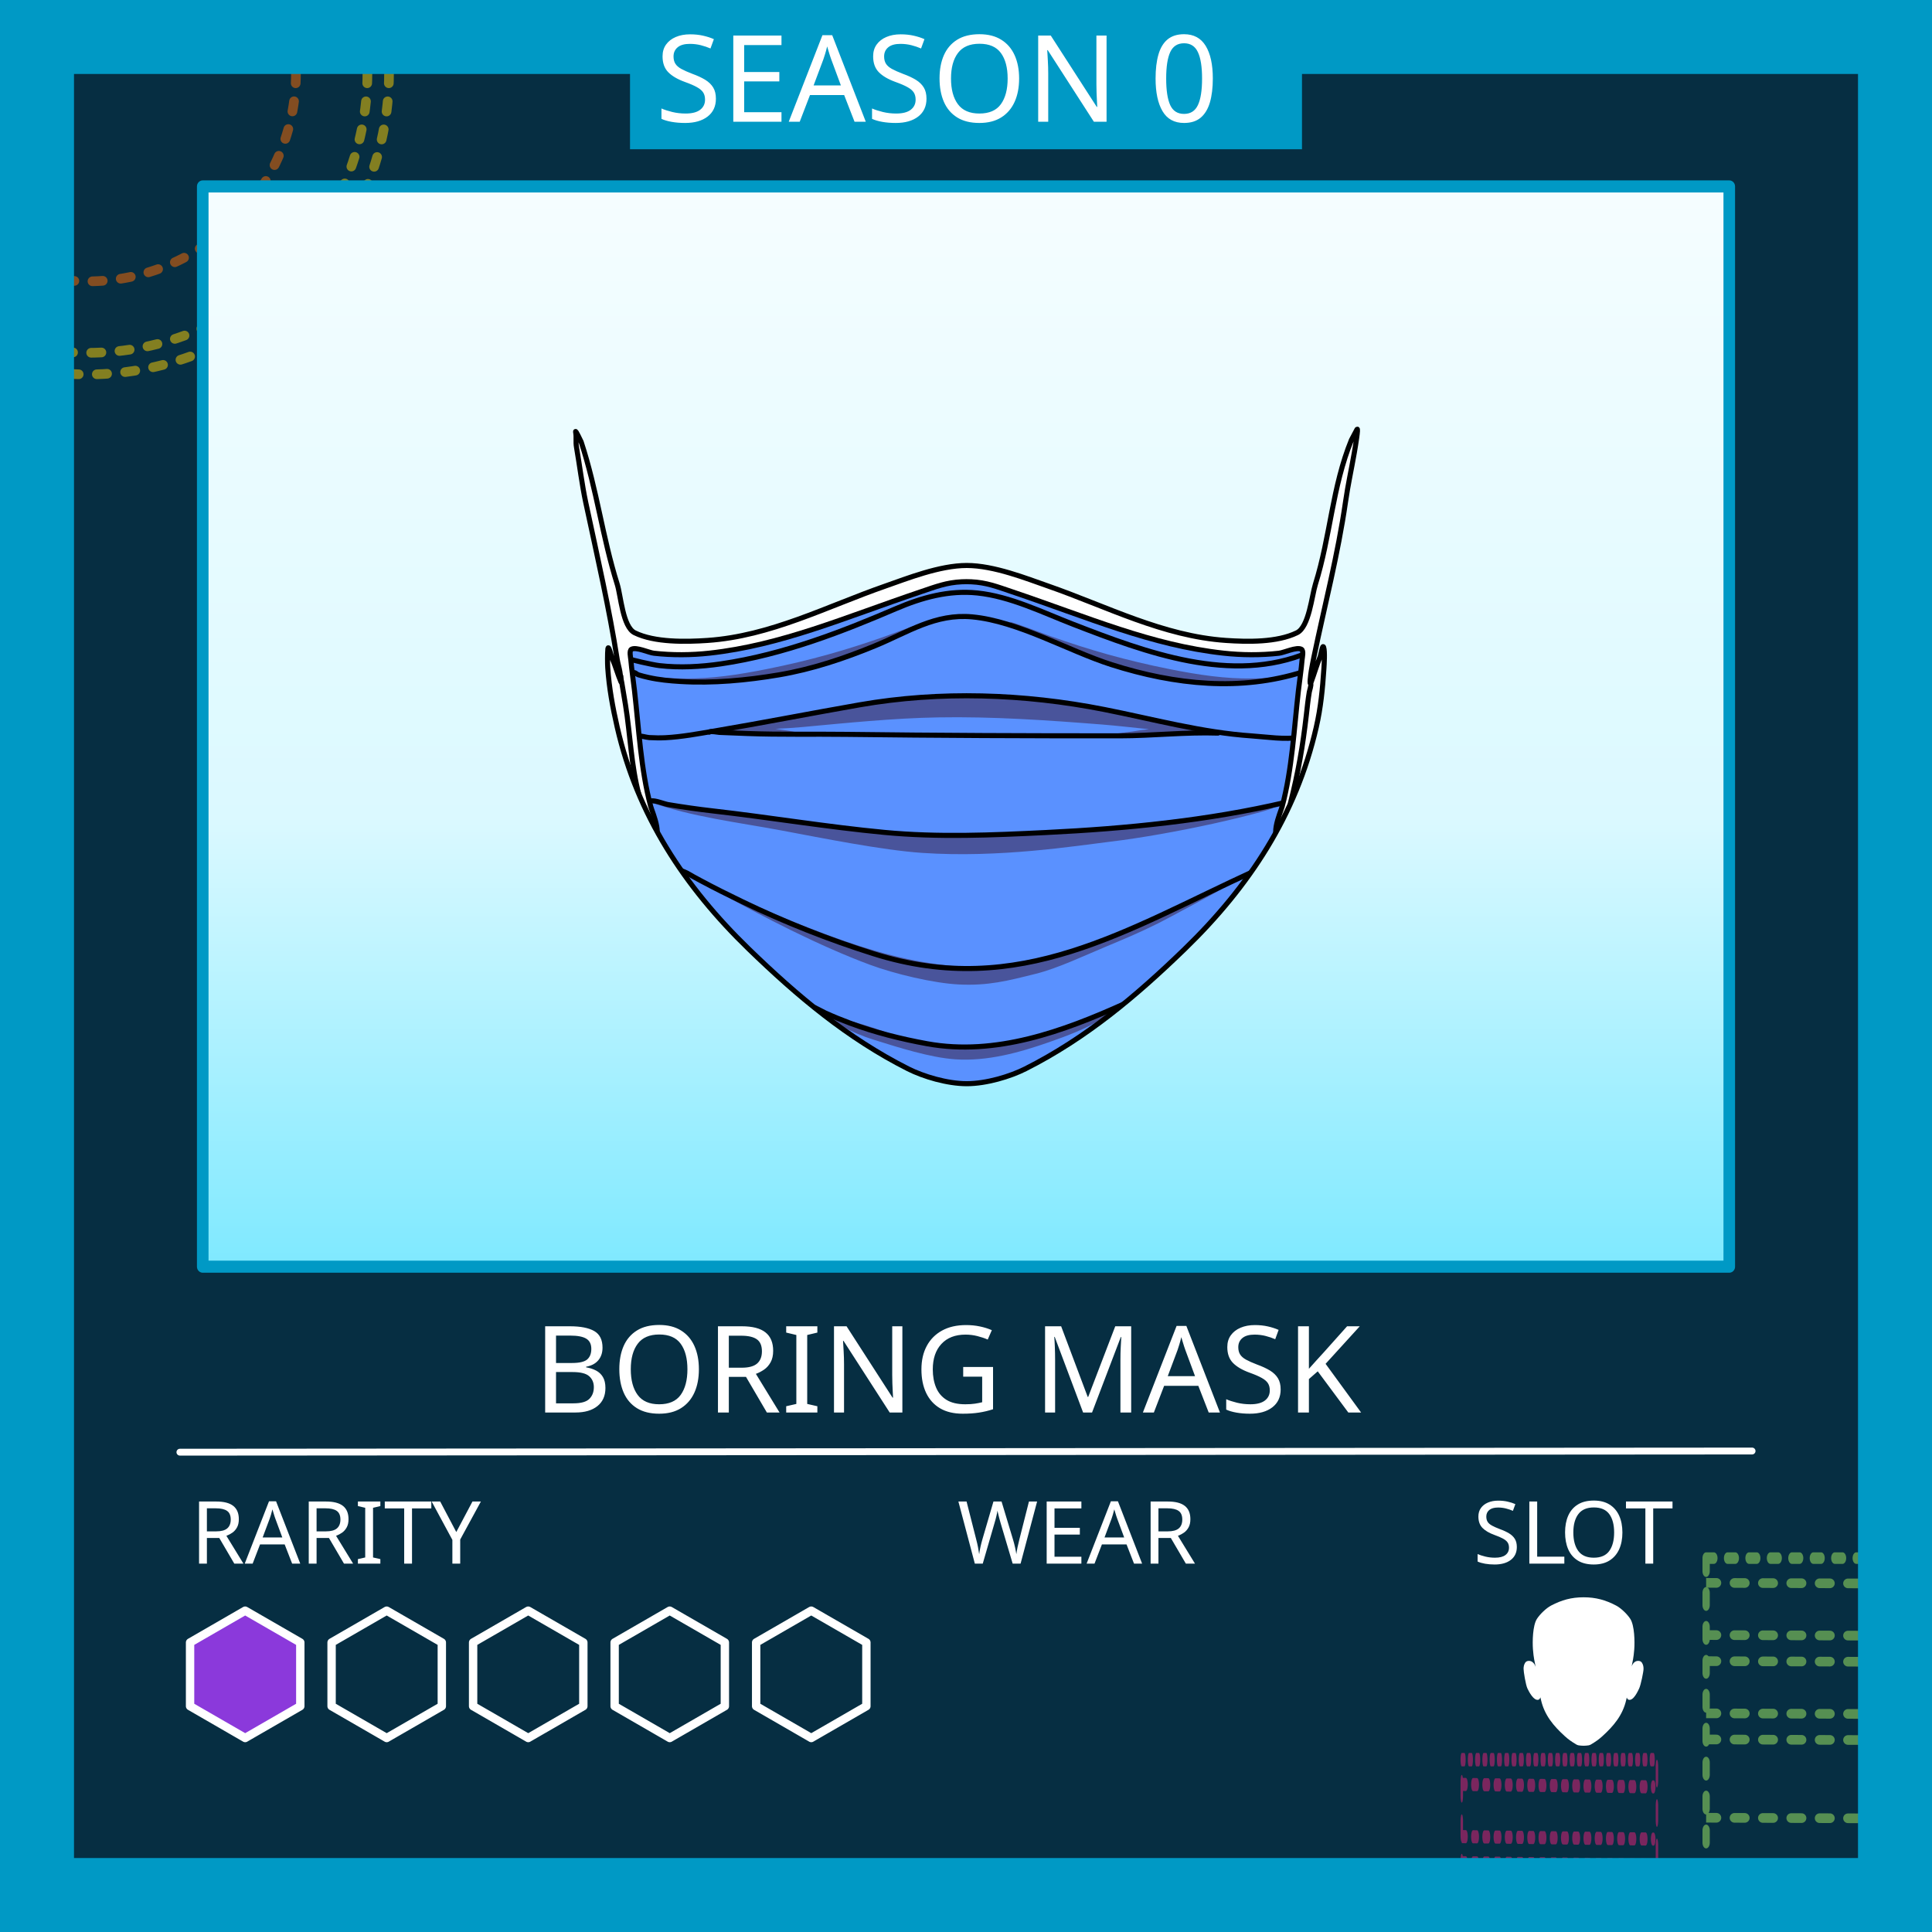
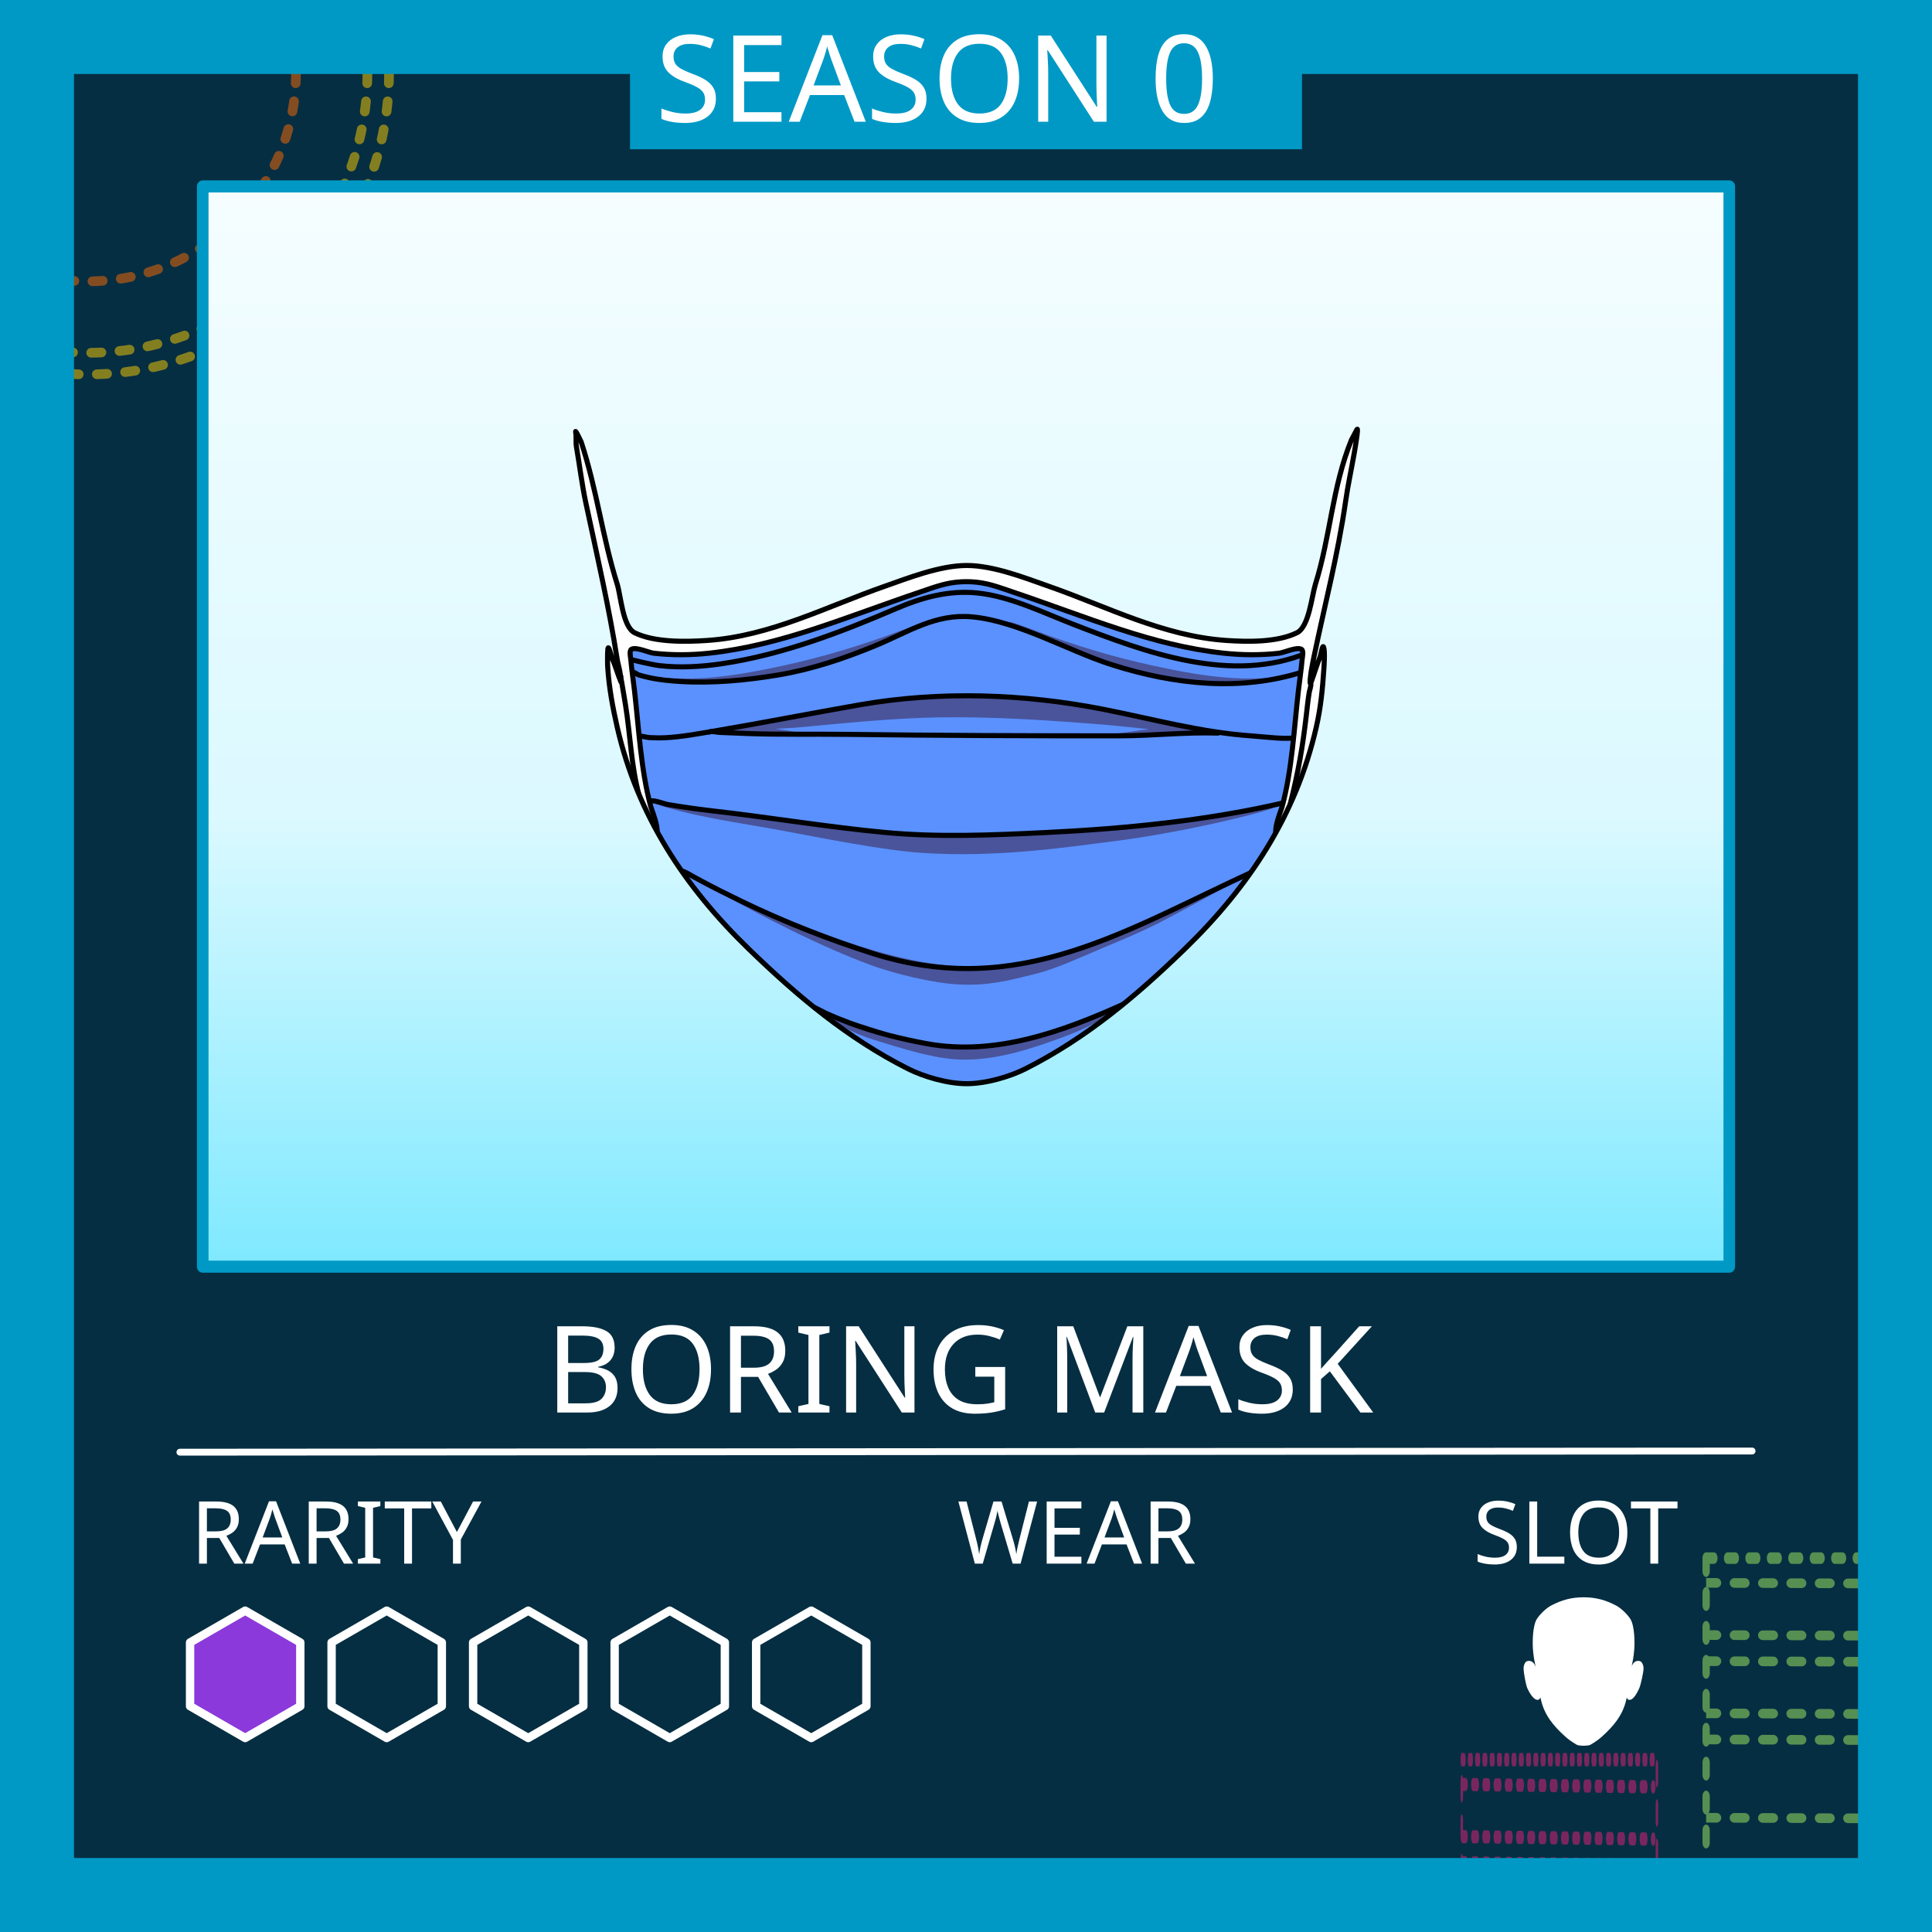
<svg xmlns="http://www.w3.org/2000/svg" width="800px" height="800px" viewBox="0 0 800 800" version="2.0" style="fill-rule: evenodd; clip-rule: evenodd; stroke-linecap: round; stroke-linejoin: round; stroke-miterlimit: 1.5">
  <g id="normal-card">
    <rect id="bg" x="-48.418" y="-9.957" width="931.967" height="871.066" style="fill: rgb(6, 46, 66)" />
    <g id="rectangles" transform="matrix(1,0,0,1,49.4291,64.1339)">
      <g opacity="0.5">
        <g transform="matrix(0.660629,0,0,1.04551,351.522,-81.058)">
          <rect x="462.47" y="633.282" width="419.335" height="322.449" style="fill: none" />
          <clipPath id="_clip1_card_template">
            <rect x="462.47" y="633.282" width="419.335" height="322.449" />
          </clipPath>
          <g clip-path="url(#_clip1_card_template)">
            <g transform="matrix(1.51371,0,0,0.956468,-452.99,37.369)">
              <path d="M604.78,633.282L877.032,634.306" style="fill: none; stroke: rgb(166, 240, 98); stroke-width: 4px; stroke-dasharray: 4.25, 7.5, 0, 0" />
            </g>
            <g transform="matrix(1.51371,0,0,0.956468,-452.99,58.0423)">
              <path d="M604.78,633.282L877.032,634.306" style="fill: none; stroke: rgb(166, 240, 98); stroke-width: 4px; stroke-dasharray: 4.25, 7.5, 0, 0" />
            </g>
            <g transform="matrix(1.51371,0,0,0.956468,-452.99,68.3789)">
              <path d="M604.78,633.282L877.032,634.306" style="fill: none; stroke: rgb(166, 240, 98); stroke-width: 4px; stroke-dasharray: 4.25, 7.5, 0, 0" />
            </g>
            <g transform="matrix(1.51371,0,0,0.956468,-452.99,89.0522)">
              <path d="M604.78,633.282L877.032,634.306" style="fill: none; stroke: rgb(166, 240, 98); stroke-width: 4px; stroke-dasharray: 4.25, 7.5, 0, 0" />
            </g>
            <g transform="matrix(1.51371,0,0,0.956468,-452.99,99.3888)">
              <path d="M604.78,633.282L877.032,634.306" style="fill: none; stroke: rgb(166, 240, 98); stroke-width: 4px; stroke-dasharray: 4.25, 7.5, 0, 0" />
            </g>
            <g transform="matrix(1.51371,0,0,0.956468,-452.99,130.399)">
              <path d="M604.78,633.282L877.032,634.306" style="fill: none; stroke: rgb(166, 240, 98); stroke-width: 4px; stroke-dasharray: 4.25, 7.5, 0, 0" />
            </g>
            <g transform="matrix(1.51371,0,0,0.956468,-452.99,151.072)">
              <path d="M604.78,633.282L877.032,634.306" style="fill: none; stroke: rgb(166, 240, 98); stroke-width: 4px; stroke-dasharray: 4.25, 7.5, 0, 0" />
            </g>
            <g transform="matrix(1.51371,0,0,0.956468,-452.99,171.745)">
              <path d="M604.78,633.282L877.032,634.306" style="fill: none; stroke: rgb(166, 240, 98); stroke-width: 4px; stroke-dasharray: 4.25, 7.5, 0, 0" />
            </g>
          </g>
          <rect x="462.47" y="633.282" width="419.335" height="322.449" style="fill: none; stroke: rgb(166, 240, 98); stroke-width: 4.57px; stroke-dasharray: 4.86, 8.58, 0, 0" />
        </g>
        <g transform="matrix(0.192707,0,0,1.04551,466.744,2.40586)">
          <rect x="462.47" y="633.282" width="419.335" height="322.449" style="fill: none" />
          <clipPath id="_clip2_card_template">
            <rect x="462.47" y="633.282" width="419.335" height="322.449" />
          </clipPath>
          <g clip-path="url(#_clip2_card_template)">
            <g transform="matrix(1.51371,0,0,0.956468,-452.99,37.369)">
              <path d="M604.78,633.282L877.032,634.306" style="fill: none; stroke: rgb(237, 30, 121); stroke-width: 5.43px; stroke-dasharray: 5.77, 10.18, 0, 0" />
            </g>
            <g transform="matrix(1.51371,0,0,0.956468,-452.99,58.0423)">
              <path d="M604.78,633.282L877.032,634.306" style="fill: none; stroke: rgb(237, 30, 121); stroke-width: 5.43px; stroke-dasharray: 5.77, 10.18, 0, 0" />
            </g>
            <g transform="matrix(1.51371,0,0,0.956468,-452.99,68.3789)">
              <path d="M604.78,633.282L877.032,634.306" style="fill: none; stroke: rgb(237, 30, 121); stroke-width: 5.43px; stroke-dasharray: 5.77, 10.18, 0, 0" />
            </g>
            <g transform="matrix(1.51371,0,0,0.956468,-452.99,89.0522)">
              <path d="M604.78,633.282L877.032,634.306" style="fill: none; stroke: rgb(237, 30, 121); stroke-width: 5.43px; stroke-dasharray: 5.77, 10.18, 0, 0" />
            </g>
          </g>
          <rect x="462.47" y="633.282" width="419.335" height="322.449" style="fill: none; stroke: rgb(237, 30, 121); stroke-width: 5.32px; stroke-dasharray: 5.65, 9.98, 0, 0" />
        </g>
      </g>
    </g>
    <g id="circles" opacity="0.5">
      <g transform="matrix(1,0,0,1,-118.853,-94.5905)">
        <circle cx="155.124" cy="124.814" r="124.814" style="fill: none; stroke: rgb(255, 207, 0); stroke-width: 4px; stroke-dasharray: 4.25, 7.5, 0, 0" />
      </g>
      <g transform="matrix(0.928318,0,0,0.928318,-107.734,-85.6437)">
        <circle cx="155.124" cy="124.814" r="124.814" style="fill: none; stroke: rgb(255, 207, 0); stroke-width: 4.31px; stroke-dasharray: 4.58, 8.08, 0, 0" />
      </g>
      <g transform="matrix(0.691272,0,0,0.691272,-70.9623,-56.0571)">
        <circle cx="155.124" cy="124.814" r="124.814" style="fill: none; stroke: rgb(255, 108, 0); stroke-width: 5.79px; stroke-dasharray: 6.15, 10.85, 0, 0" />
      </g>
    </g>
    <g id="rarity-bars" transform="matrix(0.86723,0,0,0.86723,10.4494,88.5493)">
      <g id="rarity-bars-fill">
        <g transform="matrix(0.114833,0,0,0.114833,59.0756,653.445)">
          <path d="M400,117.517L629.266,249.774L629.266,514.685L400.192,646.941L400.192,647.052L400.096,646.997L400,647.052L400,646.941L170.925,514.685L170.925,249.774L400,117.517Z" style="fill: rgb(139, 57, 219)" />
        </g>
        <g transform="matrix(0.114833,0,0,0.114833,126.648,653.445)">
                    
                </g>
        <g transform="matrix(0.114833,0,0,0.114833,194.22,653.445)">
                    
                </g>
        <g transform="matrix(0.114833,0,0,0.114833,261.792,653.445)">
                    
                </g>
        <g transform="matrix(0.114833,0,0,0.114833,329.364,653.445)">
                    
                </g>
      </g>
      <g id="rarity-bars-stroke">
        <g transform="matrix(0.114833,0,0,0.114833,59.0756,653.445)">
          <path d="M400,117.517L629.266,249.774L629.266,514.685L400.192,646.941L400.192,647.052L400.096,646.997L400,647.052L400,646.941L170.925,514.685L170.925,249.774L400,117.517Z" style="fill: none; stroke: white; stroke-width: 34.83px" />
        </g>
        <g transform="matrix(0.114833,0,0,0.114833,126.648,653.445)">
          <path d="M400,117.517L629.266,249.774L629.266,514.685L400.192,646.941L400.192,647.052L400.096,646.997L400,647.052L400,646.941L170.925,514.685L170.925,249.774L400,117.517Z" style="fill: none; stroke: white; stroke-width: 34.83px" />
        </g>
        <g transform="matrix(0.114833,0,0,0.114833,194.22,653.445)">
          <path d="M400,117.517L629.266,249.774L629.266,514.685L400.192,646.941L400.192,647.052L400.096,646.997L400,647.052L400,646.941L170.925,514.685L170.925,249.774L400,117.517Z" style="fill: none; stroke: white; stroke-width: 34.83px" />
        </g>
        <g transform="matrix(0.114833,0,0,0.114833,261.792,653.445)">
          <path d="M400,117.517L629.266,249.774L629.266,514.685L400.192,646.941L400.192,647.052L400.096,646.997L400,647.052L400,646.941L170.925,514.685L170.925,249.774L400,117.517Z" style="fill: none; stroke: white; stroke-width: 34.83px" />
        </g>
        <g transform="matrix(0.114833,0,0,0.114833,329.364,653.445)">
          <path d="M400,117.517L629.266,249.774L629.266,514.685L400.192,646.941L400.192,647.052L400.096,646.997L400,647.052L400,646.941L170.925,514.685L170.925,249.774L400,117.517Z" style="fill: none; stroke: white; stroke-width: 34.83px" />
        </g>
      </g>
    </g>
    <g transform="matrix(0.720342,0,0,0.720342,23.1337,330.63)">
-       <text x="77.471px" y="439.84px" style="font-family: 'Futura-Medium', 'Futura', sans-serif; font-weight: 500; font-size: 50px; fill: white">
-         RARIT
-                 <tspan x="216.021px " y="439.84px ">Y</tspan>
-       </text>
+       <text x="77.471px" y="439.84px" style="font-family: 'Futura-Medium', 'Futura', sans-serif; font-weight: 500; font-size: 50px; fill: white">RARITY</text>
    </g>
    <g transform="matrix(0.911866,0,0,0.911866,252.534,309.097)">
      <text x="190.763px" y="439.84px" style="font-family: 'Futura-Medium', 'Futura', sans-serif; font-weight: 500; font-size: 50px; fill: white" id="wear_value" />
    </g>
    <g transform="matrix(0.720342,0,0,0.720342,340.614,330.63)">
      <text x="77.471px" y="439.84px" style="font-family: 'Futura-Medium', 'Futura', sans-serif; font-weight: 500; font-size: 50px; fill: white">WEAR</text>
    </g>
    <g transform="matrix(0.12628,0,0,0.12628,605.263,647.2)">
      <g id="headwear">
        <path d="M242.443,340.748C239.366,324.107 235.815,312.06 233.6,282.977C231.724,258.34 232.547,205.029 246.678,183.177C256.885,167.393 277.39,147.796 293.216,139.523C328.059,121.306 359.521,112.563 399.4,112.476L400,112.475L400,112.476C439.88,112.563 471.341,121.306 506.185,139.523C522.01,147.796 542.515,167.393 552.722,183.177C566.853,205.029 567.676,258.34 565.8,282.977C563.66,311.08 560.272,323.275 557.269,339.086C559.529,333.346 562.212,328.072 567.983,324.162C574.687,319.621 586.281,319.368 591.059,327.169C595.049,333.683 596.09,339.464 596.221,346.832C596.376,355.493 587.445,399.939 581.655,411.912C577.788,419.91 563.307,452.43 547.771,448.494C544.36,447.63 542.548,444.628 541.249,441.016C540.665,443.546 540.087,446.055 539.523,448.534C527.922,499.533 498.217,534.323 460.902,568.28C449.868,578.321 439.394,585.832 423.24,595.36C418.67,598.055 413.211,598.568 407.961,598.886C406.403,598.981 402.197,599.155 400,599.258L400,599.287L399.4,599.258C397.203,599.155 392.997,598.981 391.44,598.886C386.189,598.568 380.73,598.055 376.16,595.36C360.006,585.832 349.532,578.321 338.498,568.28C301.183,534.323 271.478,499.533 259.877,448.534C259.271,445.871 258.649,443.172 258.021,440.449C256.707,444.31 254.889,447.585 251.3,448.494C235.765,452.43 220.094,421.057 215.586,411.7C209.814,399.719 202.695,355.493 202.85,346.832C202.981,339.464 204.022,333.683 208.012,327.169C212.79,319.368 224.384,319.621 231.088,324.162C237.412,328.446 240.028,334.369 242.443,340.748Z" style="fill: white" />
      </g>
    </g>
    <g transform="matrix(0.720342,0,0,0.720342,520.614,330.63)">
-       <text x="124.102px" y="439.84px" style="font-family: 'Futura-Medium', 'Futura', sans-serif; font-weight: 500; font-size: 50px; fill: white">
-         SL
-                 <tspan x="173.882px 217.217px " y="439.84px 439.84px ">OT</tspan>
-       </text>
+       <text x="124.102px" y="439.84px" style="font-family: 'Futura-Medium', 'Futura', sans-serif; font-weight: 500; font-size: 50px; fill: white">SLOT</text>
    </g>
    <g transform="matrix(1,0,0,1,-7.69409,0)">
      <path d="M82.194,602.738L733.196,602.258C733.979,602.258 734.615,601.621 734.614,600.838C734.614,600.055 733.977,599.42 733.194,599.42L82.192,599.9C81.409,599.901 80.773,600.537 80.774,601.321C80.775,602.104 81.411,602.739 82.194,602.738Z" style="fill: white" />
    </g>
    <g transform="matrix(1,0,0,1,120.441,145.046)">
-       <text x="77.471px" y="439.84px" style="font-family: 'Futura-Medium', 'Futura', sans-serif; font-weight: 500; font-size: 50px; fill: white">
-         <tspan x="100.457px 130.461px " y="439.84px 439.84px ">BORING MASK</tspan>
-       </text>
+       <text x="105.471px" y="439.84px" style="font-family: 'Futura-Medium', 'Futura', sans-serif; font-weight: 500; font-size: 50px; fill: white">BORING MASK</text>
    </g>
    <path id="border" d="M800,801.235L800,-4.106L-0,-4.106L0,801.235L800,801.235ZM260.875,30.644L30.644,30.644C30.644,30.644 30.644,769.356 30.644,769.356C30.644,769.356 769.356,769.356 769.356,769.356L769.356,30.644L539.125,30.644L539.125,61.806L260.875,61.806L260.875,30.644Z" style="fill: rgb(0, 153, 197)" />
    <g id="guide" transform="matrix(1,0,0,1.04284,1.75676,-22.4672)">
      <rect x="82.193" y="95.569" width="632.101" height="428.927" style="fill: url(#_Linear3_card_template); stroke: rgb(0, 153, 197); stroke-width: 4.8px" />
    </g>
    <g transform="translate(0,-150)">
      <g id="accessories-front">
        <g id="Boring-mask">
          <path d="M400.309,384.153C411.566,384.153 425.029,389.542 434.082,392.698C458.347,401.156 481.601,413.412 507.674,415.19C516.539,415.794 528.81,416.054 537.07,411.994C542.041,409.551 543.196,396.689 544.678,391.959C550.936,371.995 551.63,351.723 559.587,332.193L561.912,327.794C562.582,326.771 561.303,334.526 560.79,337.466C559.506,344.823 558.231,350.369 557.174,357.694C553.964,379.932 548.551,400.392 543.995,422.373C543.641,424.076 543.255,426.173 542.958,427.888C542.743,429.132 541.983,434.939 542.986,432.25C544.028,429.452 545.416,424.765 546.481,422.366C547.124,420.916 547.584,416.517 548.109,418.073C548.666,419.724 548.301,425.304 548.195,426.912C547.642,435.278 546.9,443.021 545.025,451.185C536.672,487.563 517.219,517.134 490.525,543.006C470.469,562.445 449.692,579.921 424.595,592.577C418.243,595.781 408.404,598.732 400.309,598.732C392.213,598.732 382.374,595.781 376.022,592.577C350.925,579.921 330.148,562.445 310.092,543.006C283.398,517.134 263.945,487.563 255.592,451.185C253.717,443.021 252.205,434.816 251.651,426.451C251.545,424.842 251.511,420.459 251.708,418.727C251.94,416.681 252.995,421.519 253.639,422.968C254.703,425.368 255.923,429.605 257.115,432.343C257.378,432.948 256.893,429.382 256.678,428.138C256.381,426.423 255.841,424.759 255.572,423.04C252.319,402.261 247.6,381.661 242.553,358.086C241.004,350.849 239.978,342.481 238.718,335.19C238.293,332.729 238.785,331.294 238.347,328.836C238.133,327.631 240.642,332.961 240.642,332.961C247.278,353.218 249.339,372.016 255.596,391.98C257.079,396.71 257.847,409.579 262.818,412.022C271.079,416.083 284.078,415.794 292.943,415.19C319.016,413.412 342.27,401.156 366.535,392.698C375.589,389.542 389.051,384.153 400.309,384.153Z" style="fill:rgb(90,145,255);" />
          <clipPath id="_clip1_boring_mask">
            <path d="M400.309,384.153C411.566,384.153 425.029,389.542 434.082,392.698C458.347,401.156 481.601,413.412 507.674,415.19C516.539,415.794 528.81,416.054 537.07,411.994C542.041,409.551 543.196,396.689 544.678,391.959C550.936,371.995 551.63,351.723 559.587,332.193L561.912,327.794C562.582,326.771 561.303,334.526 560.79,337.466C559.506,344.823 558.231,350.369 557.174,357.694C553.964,379.932 548.551,400.392 543.995,422.373C543.641,424.076 543.255,426.173 542.958,427.888C542.743,429.132 541.983,434.939 542.986,432.25C544.028,429.452 545.416,424.765 546.481,422.366C547.124,420.916 547.584,416.517 548.109,418.073C548.666,419.724 548.301,425.304 548.195,426.912C547.642,435.278 546.9,443.021 545.025,451.185C536.672,487.563 517.219,517.134 490.525,543.006C470.469,562.445 449.692,579.921 424.595,592.577C418.243,595.781 408.404,598.732 400.309,598.732C392.213,598.732 382.374,595.781 376.022,592.577C350.925,579.921 330.148,562.445 310.092,543.006C283.398,517.134 263.945,487.563 255.592,451.185C253.717,443.021 252.205,434.816 251.651,426.451C251.545,424.842 251.511,420.459 251.708,418.727C251.94,416.681 252.995,421.519 253.639,422.968C254.703,425.368 255.923,429.605 257.115,432.343C257.378,432.948 256.893,429.382 256.678,428.138C256.381,426.423 255.841,424.759 255.572,423.04C252.319,402.261 247.6,381.661 242.553,358.086C241.004,350.849 239.978,342.481 238.718,335.19C238.293,332.729 238.785,331.294 238.347,328.836C238.133,327.631 240.642,332.961 240.642,332.961C247.278,353.218 249.339,372.016 255.596,391.98C257.079,396.71 257.847,409.579 262.818,412.022C271.079,416.083 284.078,415.794 292.943,415.19C319.016,413.412 342.27,401.156 366.535,392.698C375.589,389.542 389.051,384.153 400.309,384.153Z" />
          </clipPath>
          <g clip-path="url(#_clip1_boring_mask)">
            <path d="M341.337,569.754C340.839,569.939 351.828,572.718 354.781,573.504C363.65,575.864 373.836,580.398 382.888,581.975C401.169,585.16 417.505,582.842 436.672,576.677C442.31,574.863 448.006,573.065 453.468,570.782C455.729,569.837 462.103,567.148 462.164,567.452C462.403,568.649 457.233,571.326 456.476,571.794C449.658,576.009 442.084,578.851 434.545,581.493C422.075,585.862 408.781,589.566 395.425,588.633C385.067,587.909 371.781,583.66 361.976,580.588C351.137,577.193 347.321,573.758 338.259,570.074L341.337,569.754ZM293.687,516.306C296.587,518.574 305.813,521.952 308.178,522.982C315.825,526.311 323.468,529.669 331.22,532.747C364.872,546.111 398.019,556.129 433.977,546.681C449.642,542.565 465.319,536.693 479.754,529.28C483.056,527.584 486.371,525.926 489.767,524.427C490.176,524.246 505.196,517.777 505.648,518.228C505.785,518.365 483.232,530.495 479.855,532.185C471.95,536.141 465.675,538.759 457.502,542.17C448.845,545.782 437.949,550.968 428.878,553.233C417.154,556.16 409.212,558.246 396.986,557.642C386.384,557.119 370.199,553.187 360.342,549.536C339.335,541.756 315.804,529.603 296.294,518.711L293.687,516.306C293.449,516.12 293.254,515.941 293.108,515.772L293.687,516.306ZM273.902,482.16C273.064,481.899 275.61,482.565 276.471,482.737C278.18,483.079 279.899,483.388 281.615,483.7C286.857,484.652 292.135,485.491 297.423,486.146C313.207,488.102 328.926,490.42 344.736,492.183C358.431,493.71 372.284,495.418 386.067,495.763C409.45,496.349 432.787,494.455 456.071,492.611C468.368,491.637 480.562,490.131 492.803,488.626C496.788,488.136 500.768,487.59 504.749,487.066C506.063,486.894 525.028,484.435 525.726,484.368C532.228,483.749 516.416,487.975 502.364,491.061C488.669,494.069 472.872,496.945 459.795,498.52C445.177,500.281 413.89,505.332 381.871,503.168C365.345,502.051 340.186,496.987 323.942,493.944C305.53,490.495 286.46,488.288 268.738,481.988L273.902,482.16ZM306.262,450.652C305.276,450.741 304.299,450.882 303.335,451.087C302.833,451.193 299.842,451.595 298.447,452.125L296.033,452.58C296.346,452.654 296.677,452.743 296.922,452.732C297.2,452.72 297.478,452.708 297.757,452.697C297.963,452.951 299.479,452.993 299.615,453.001C301.727,453.128 303.85,453.119 305.965,453.17C311.506,453.301 317.116,453.377 322.566,454.498L339.096,454.73C339.095,454.6 335.355,454.12 332.671,453.78C330.818,453.546 329.661,452.954 324.74,452.319C323.547,452.165 322.332,451.983 321.103,451.795C324.741,451.629 328.377,451.413 332.004,451.079C350.659,449.363 369.548,447.396 388.283,447.059C410.935,446.652 433.701,448.222 456.269,450.003C462.8,450.519 469.276,451.308 475.771,451.948C473.266,452.233 470.864,452.529 468.888,452.9C467.287,453.201 459.108,453.79 459.287,454.977C459.39,455.658 469.529,455.011 470.13,454.97C476.308,454.539 482.48,454.065 488.67,453.852C491.676,453.749 494.683,453.675 497.69,453.602C498.168,453.591 500.219,453.796 500.552,453.334C500.651,453.197 500.107,453.035 499.902,452.979C499.905,452.974 499.907,452.969 499.908,452.964C499.941,452.764 497.662,452.401 497.509,452.372C494.853,451.857 492.195,451.354 489.538,450.84C478.324,448.67 468.415,445.58 457.171,443.555C440.393,440.532 421.997,438.277 404.889,437.907C372.156,437.201 340.605,443.757 308.786,450.176L306.262,450.652ZM296.033,452.58L295.068,452.762C295.116,452.392 295.556,452.468 296.033,452.58ZM266.069,430.005C266.071,429.944 267.235,430.061 267.304,430.066C268.774,430.185 270.247,430.277 271.717,430.4C275.524,430.716 279.349,430.897 283.167,430.949C294.375,431.104 305.495,429.451 317.454,427.059C335.609,423.428 350.618,419.12 366.626,413.469C370.696,412.033 383.251,407.164 383.646,407.533C383.735,407.616 380.318,409.385 380.114,409.481C377.6,410.668 375.095,411.88 372.554,413.008C364.883,416.415 357.095,419.396 349.126,422.031C340.05,425.032 330.994,427.863 321.576,429.596C307.325,432.218 292.271,433.826 277.811,432.356L266.069,430.005ZM535.655,430.005C535.653,429.944 534.489,430.061 534.421,430.066C532.95,430.185 531.478,430.277 530.007,430.4C526.201,430.716 522.376,430.897 518.557,430.949C507.35,431.104 496.23,429.451 484.27,427.059C466.116,423.428 451.106,419.12 435.098,413.469C431.029,412.033 418.474,407.164 418.079,407.533C417.99,407.616 421.406,409.385 421.611,409.481C424.125,410.668 426.63,411.88 429.17,413.008C436.842,416.415 444.63,419.396 452.598,422.031C461.674,425.032 470.73,427.863 480.149,429.596C494.4,432.218 509.454,433.826 523.914,432.356L535.655,430.005Z" style="fill:rgb(56,25,57);fill-opacity:0.5;" />
            <g id="Strokes">
              <path d="M260.762,422.824C260.342,423.03 270.099,425.276 273.027,425.615C281.383,426.582 290.205,426.101 298.524,424.887C324.828,421.048 349.749,411.114 370.965,402.037C381.733,397.429 392.888,394.314 404.697,395.537C418.336,396.95 431.638,403.565 444.293,408.466C474.372,420.113 510.062,433.59 541.908,420.097" style="fill:none;stroke:black;stroke-width:2.1px;" />
              <path d="M262.277,428.689C262.648,428.055 263.651,429.213 264.352,429.434C265.733,429.868 267.162,430.215 268.573,430.534C272.875,431.505 277.289,431.919 281.682,432.186C295.243,433.01 309.139,431.712 322.51,429.449C336.242,427.125 349.451,422.708 362.337,417.403C376.082,411.745 387.254,404.009 402.589,405.436C421.506,407.197 442.432,419.541 460.297,425.23C486.753,433.655 513.89,436.31 539.459,428.22" style="fill:none;stroke:black;stroke-width:2.1px;" />
              <path d="M265.704,454.939C264.719,454.55 267.786,455.357 268.843,455.416C271.076,455.54 273.298,455.587 275.532,455.471C282.261,455.122 288.931,453.865 295.562,452.741C315.732,449.322 335.791,445.377 355.937,441.856C389.269,436.03 424.018,437.225 457.176,443.766C477.62,447.8 497.577,453.314 518.451,454.736C524.64,455.158 531.956,456.341 538.153,455.318" style="fill:none;stroke:black;stroke-width:2.1px;" />
              <path d="M293.738,453.118C294.459,452.643 297.068,453.232 297.861,453.269C301.698,453.446 305.537,453.585 309.376,453.728C323.07,454.235 336.752,453.915 350.448,454.084C388.216,454.552 425.978,454.72 463.749,454.686C477.243,454.674 490.868,453.102 504.346,453.557" style="fill:none;stroke:black;stroke-width:2.1px;" />
              <path d="M269.598,481.664C271.157,481.269 275.019,482.895 276.686,483.171C282.826,484.191 288.964,485.08 295.15,485.784C318.864,488.482 342.438,492.432 366.206,494.679C388.534,496.79 410.693,495.82 433.052,494.731C466.33,493.111 500.025,489.814 532.529,482.197" style="fill:none;stroke:black;stroke-width:2.1px;" />
              <path d="M281.396,509.827C280.302,510.09 283.382,510.884 284.352,511.454C286.202,512.541 288.101,513.558 289.99,514.576C295.733,517.674 301.591,520.573 307.466,523.41C325.024,531.89 343.142,539.051 361.734,544.919C422.045,563.955 466.759,534.8 519.306,510.713" style="fill:none;stroke:black;stroke-width:2.1px;" />
              <path d="M336.547,566.848C336.605,566.765 341.369,569.271 341.648,569.399C345.021,570.951 348.481,572.343 351.957,573.645C362.209,577.484 373.151,580.235 383.916,582.188C412.279,587.332 440.229,577.086 465.731,565.576" style="fill:none;stroke:black;stroke-width:2.1px;" />
            </g>
            <path id="Pink" d="M400.188,355.743C402.535,353.979 405.07,352.451 407.444,351.055C422.018,342.488 437.837,335.96 453.381,329.4C473.896,320.743 494.974,312.955 516.588,307.521C528.429,304.545 541.632,301.47 553.825,304.168C570.021,307.752 577.915,321.217 578.147,337.103C578.458,358.467 571.627,383.385 561.511,402.352L556.838,406.673C558.654,412.186 557.031,420.545 556.669,426.142C555.561,443.297 553.343,460.97 548.293,477.443C545.885,485.302 541.919,497.514 531.973,498.135C524.657,498.593 530.214,486.603 530.932,483.908C535.043,468.494 535.837,451.72 537.652,435.908C538.142,431.638 538.806,427.383 539.175,423.1C539.25,422.221 539.921,419.393 538.873,418.836C536.893,417.784 531.738,420.247 529.608,420.489C522.076,421.346 514.089,421.282 506.564,420.45C476.714,417.151 450.909,405.775 419.001,395.004C412.805,392.913 408.451,391.203 402.151,390.905C401.543,390.88 400.888,390.86 400.188,390.86C399.488,390.861 398.834,390.88 398.225,390.905C391.925,391.203 387.571,392.913 381.375,395.004C349.467,405.775 323.662,417.151 293.812,420.45C286.288,421.282 278.3,421.346 270.768,420.489C268.638,420.247 263.483,417.784 261.503,418.836C260.456,419.393 261.126,422.221 261.201,423.1C261.57,427.383 262.235,431.638 262.725,435.908C264.539,451.72 265.333,468.494 269.444,483.908C270.162,486.603 275.719,498.593 268.404,498.135C258.458,497.514 254.492,485.302 252.083,477.443C247.034,460.97 244.815,443.297 243.707,426.142C243.345,420.545 241.722,412.186 243.538,406.673L238.865,402.352C228.749,383.385 221.918,358.467 222.229,337.103C222.461,321.217 230.355,307.752 246.551,304.168C258.744,301.47 271.947,304.545 283.788,307.521C305.402,312.955 326.48,320.743 346.995,329.4C362.539,335.96 378.358,342.488 392.932,351.055C395.307,352.451 397.841,353.979 400.188,355.743Z" style="fill:white;" />
            <clipPath id="_clip2_boring_mask">
              <path id="Pink1" d="M400.188,355.743C402.535,353.979 405.07,352.451 407.444,351.055C422.018,342.488 437.837,335.96 453.381,329.4C473.896,320.743 494.974,312.955 516.588,307.521C528.429,304.545 541.632,301.47 553.825,304.168C570.021,307.752 577.915,321.217 578.147,337.103C578.458,358.467 571.627,383.385 561.511,402.352L556.838,406.673C558.654,412.186 557.031,420.545 556.669,426.142C555.561,443.297 553.343,460.97 548.293,477.443C545.885,485.302 541.919,497.514 531.973,498.135C524.657,498.593 530.214,486.603 530.932,483.908C535.043,468.494 535.837,451.72 537.652,435.908C538.142,431.638 538.806,427.383 539.175,423.1C539.25,422.221 539.921,419.393 538.873,418.836C536.893,417.784 531.738,420.247 529.608,420.489C522.076,421.346 514.089,421.282 506.564,420.45C476.714,417.151 450.909,405.775 419.001,395.004C412.805,392.913 408.451,391.203 402.151,390.905C401.543,390.88 400.888,390.86 400.188,390.86C399.488,390.861 398.834,390.88 398.225,390.905C391.925,391.203 387.571,392.913 381.375,395.004C349.467,405.775 323.662,417.151 293.812,420.45C286.288,421.282 278.3,421.346 270.768,420.489C268.638,420.247 263.483,417.784 261.503,418.836C260.456,419.393 261.126,422.221 261.201,423.1C261.57,427.383 262.235,431.638 262.725,435.908C264.539,451.72 265.333,468.494 269.444,483.908C270.162,486.603 275.719,498.593 268.404,498.135C258.458,497.514 254.492,485.302 252.083,477.443C247.034,460.97 244.815,443.297 243.707,426.142C243.345,420.545 241.722,412.186 243.538,406.673L238.865,402.352C228.749,383.385 221.918,358.467 222.229,337.103C222.461,321.217 230.355,307.752 246.551,304.168C258.744,301.47 271.947,304.545 283.788,307.521C305.402,312.955 326.48,320.743 346.995,329.4C362.539,335.96 378.358,342.488 392.932,351.055C395.307,352.451 397.841,353.979 400.188,355.743Z" />
            </clipPath>
            <g clip-path="url(#_clip2_boring_mask)">
              <path d="M257.058,430.017C256.905,430.1 257.441,432.499 257.47,432.681C257.969,435.747 258.505,438.807 259.004,441.873C261.025,454.319 261.312,467.014 264.617,479.244" style="fill:none;stroke:black;stroke-width:2.1px;" />
              <path d="M542.739,433.059C543.034,433.718 542.278,435.801 542.161,436.493C541.627,439.641 541.298,442.849 540.935,446.021C539.412,459.304 537.624,469.454 534.381,482.427" style="fill:none;stroke:black;stroke-width:2.1px;" />
            </g>
            <path id="Pink2" d="M400.188,355.743C402.535,353.979 405.07,352.451 407.444,351.055C422.018,342.488 437.837,335.96 453.381,329.4C473.896,320.743 494.974,312.955 516.588,307.521C528.429,304.545 541.632,301.47 553.825,304.168C570.021,307.752 577.915,321.217 578.147,337.103C578.458,358.467 571.627,383.385 561.511,402.352L556.838,406.673C558.654,412.186 557.031,420.545 556.669,426.142C555.561,443.297 553.343,460.97 548.293,477.443C545.885,485.302 541.919,497.514 531.973,498.135C524.657,498.593 530.214,486.603 530.932,483.908C535.043,468.494 535.837,451.72 537.652,435.908C538.142,431.638 538.806,427.383 539.175,423.1C539.25,422.221 539.921,419.393 538.873,418.836C536.893,417.784 531.738,420.247 529.608,420.489C522.076,421.346 514.089,421.282 506.564,420.45C476.714,417.151 450.909,405.775 419.001,395.004C412.805,392.913 408.451,391.203 402.151,390.905C401.543,390.88 400.888,390.86 400.188,390.86C399.488,390.861 398.834,390.88 398.225,390.905C391.925,391.203 387.571,392.913 381.375,395.004C349.467,405.775 323.662,417.151 293.812,420.45C286.288,421.282 278.3,421.346 270.768,420.489C268.638,420.247 263.483,417.784 261.503,418.836C260.456,419.393 261.126,422.221 261.201,423.1C261.57,427.383 262.235,431.638 262.725,435.908C264.539,451.72 265.333,468.494 269.444,483.908C270.162,486.603 275.719,498.593 268.404,498.135C258.458,497.514 254.492,485.302 252.083,477.443C247.034,460.97 244.815,443.297 243.707,426.142C243.345,420.545 241.722,412.186 243.538,406.673L238.865,402.352C228.749,383.385 221.918,358.467 222.229,337.103C222.461,321.217 230.355,307.752 246.551,304.168C258.744,301.47 271.947,304.545 283.788,307.521C305.402,312.955 326.48,320.743 346.995,329.4C362.539,335.96 378.358,342.488 392.932,351.055C395.307,352.451 397.841,353.979 400.188,355.743Z" style="fill:none;stroke:black;stroke-width:2.1px;" />
          </g>
          <path d="M400.309,384.153C411.566,384.153 425.029,389.542 434.082,392.698C458.347,401.156 481.601,413.412 507.674,415.19C516.539,415.794 528.81,416.054 537.07,411.994C542.041,409.551 543.196,396.689 544.678,391.959C550.936,371.995 551.63,351.723 559.587,332.193L561.912,327.794C562.582,326.771 561.303,334.526 560.79,337.466C559.506,344.823 558.231,350.369 557.174,357.694C553.964,379.932 548.551,400.392 543.995,422.373C543.641,424.076 543.255,426.173 542.958,427.888C542.743,429.132 541.983,434.939 542.986,432.25C544.028,429.452 545.416,424.765 546.481,422.366C547.124,420.916 547.584,416.517 548.109,418.073C548.666,419.724 548.301,425.304 548.195,426.912C547.642,435.278 546.9,443.021 545.025,451.185C536.672,487.563 517.219,517.134 490.525,543.006C470.469,562.445 449.692,579.921 424.595,592.577C418.243,595.781 408.404,598.732 400.309,598.732C392.213,598.732 382.374,595.781 376.022,592.577C350.925,579.921 330.148,562.445 310.092,543.006C283.398,517.134 263.945,487.563 255.592,451.185C253.717,443.021 252.205,434.816 251.651,426.451C251.545,424.842 251.511,420.459 251.708,418.727C251.94,416.681 252.995,421.519 253.639,422.968C254.703,425.368 255.923,429.605 257.115,432.343C257.378,432.948 256.893,429.382 256.678,428.138C256.381,426.423 255.841,424.759 255.572,423.04C252.319,402.261 247.6,381.661 242.553,358.086C241.004,350.849 239.978,342.481 238.718,335.19C238.293,332.729 238.785,331.294 238.347,328.836C238.133,327.631 240.642,332.961 240.642,332.961C247.278,353.218 249.339,372.016 255.596,391.98C257.079,396.71 257.847,409.579 262.818,412.022C271.079,416.083 284.078,415.794 292.943,415.19C319.016,413.412 342.27,401.156 366.535,392.698C375.589,389.542 389.051,384.153 400.309,384.153Z" style="fill:none;stroke:black;stroke-width:2.1px;" />
        </g>
      </g>
    </g>
    <g transform="matrix(1,0,0,1,7.6296,-2.65748)">
      <text x="263.72px" y="53.076px" style="font-family: 'Futura-Medium', 'Futura', sans-serif; font-weight: 500; font-size: 50px; fill: white">SEASON 0</text>
    </g>
  </g>
  <defs>
    <linearGradient id="_Linear3_card_template" x1="0" y1="0" x2="1" y2="0" gradientUnits="userSpaceOnUse" gradientTransform="matrix(3.89688e-14,-610.267,636.408,3.73681e-14,398.243,614.74)">
      <stop offset="0" style="stop-color: rgb(80, 225, 255); stop-opacity: 1" />
      <stop offset="0.44" style="stop-color: rgb(219, 249, 255); stop-opacity: 1" />
      <stop offset="1" style="stop-color: white; stop-opacity: 1" />
    </linearGradient>
  </defs>
</svg>
